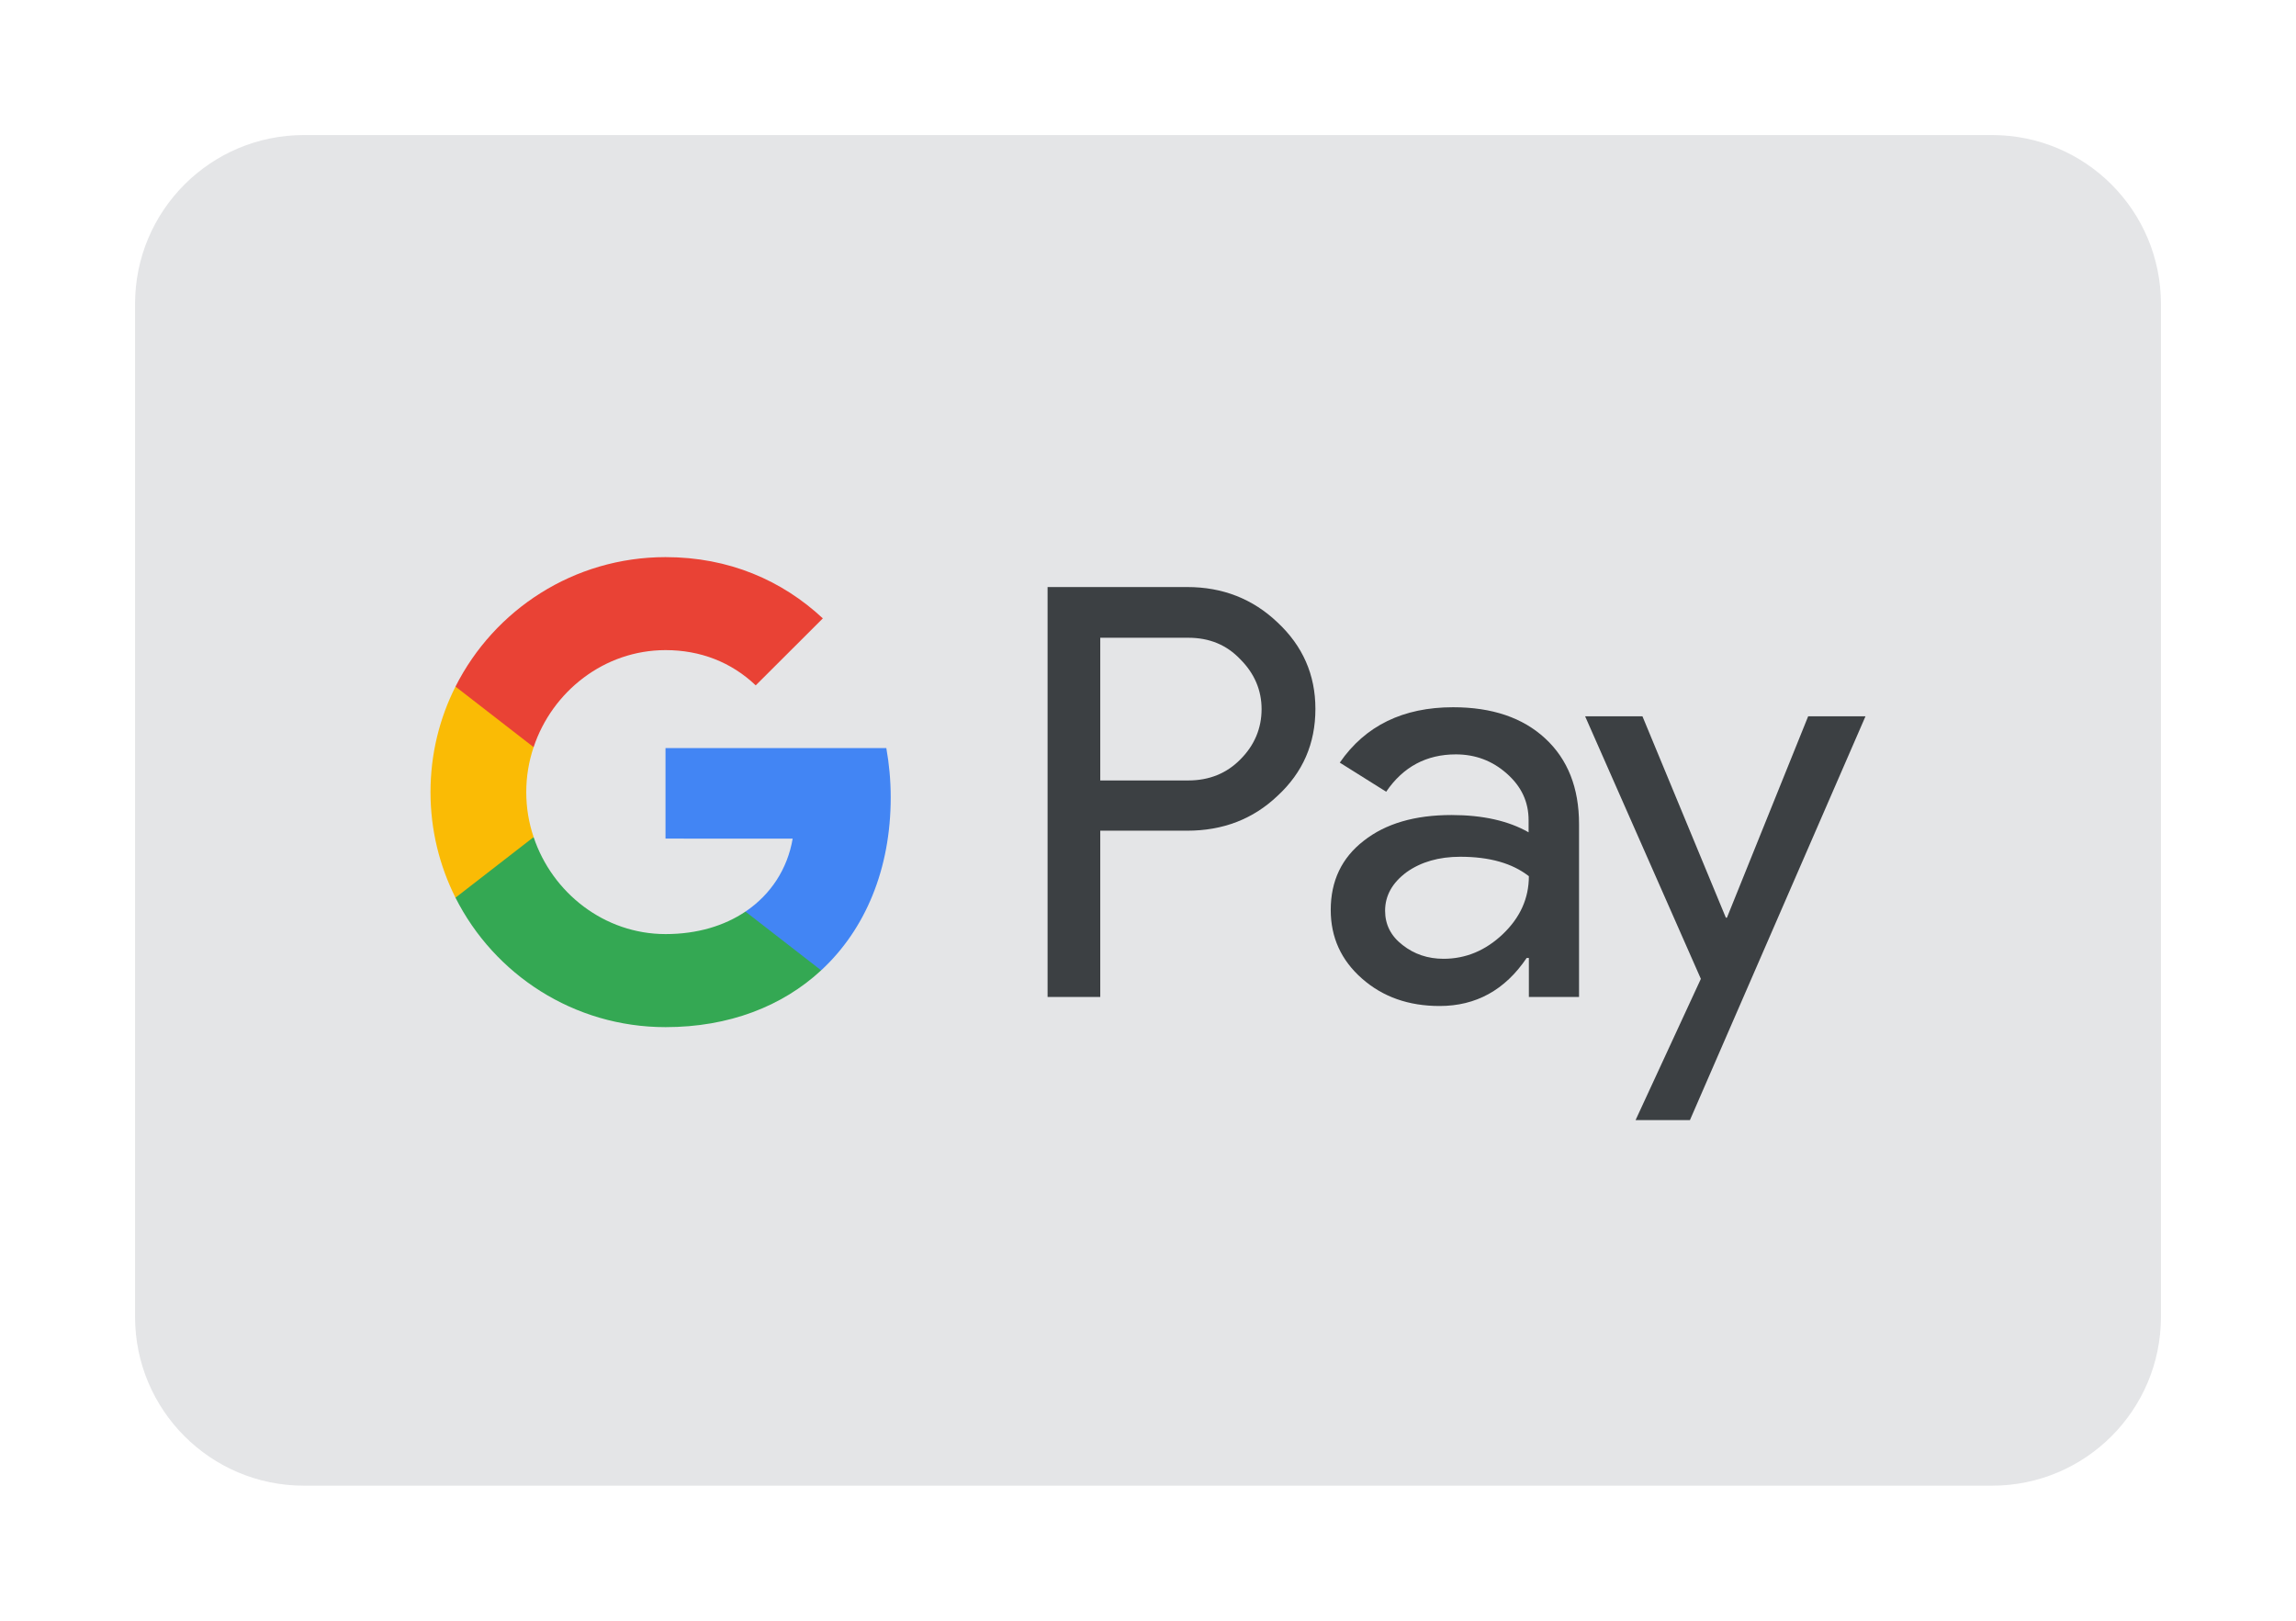
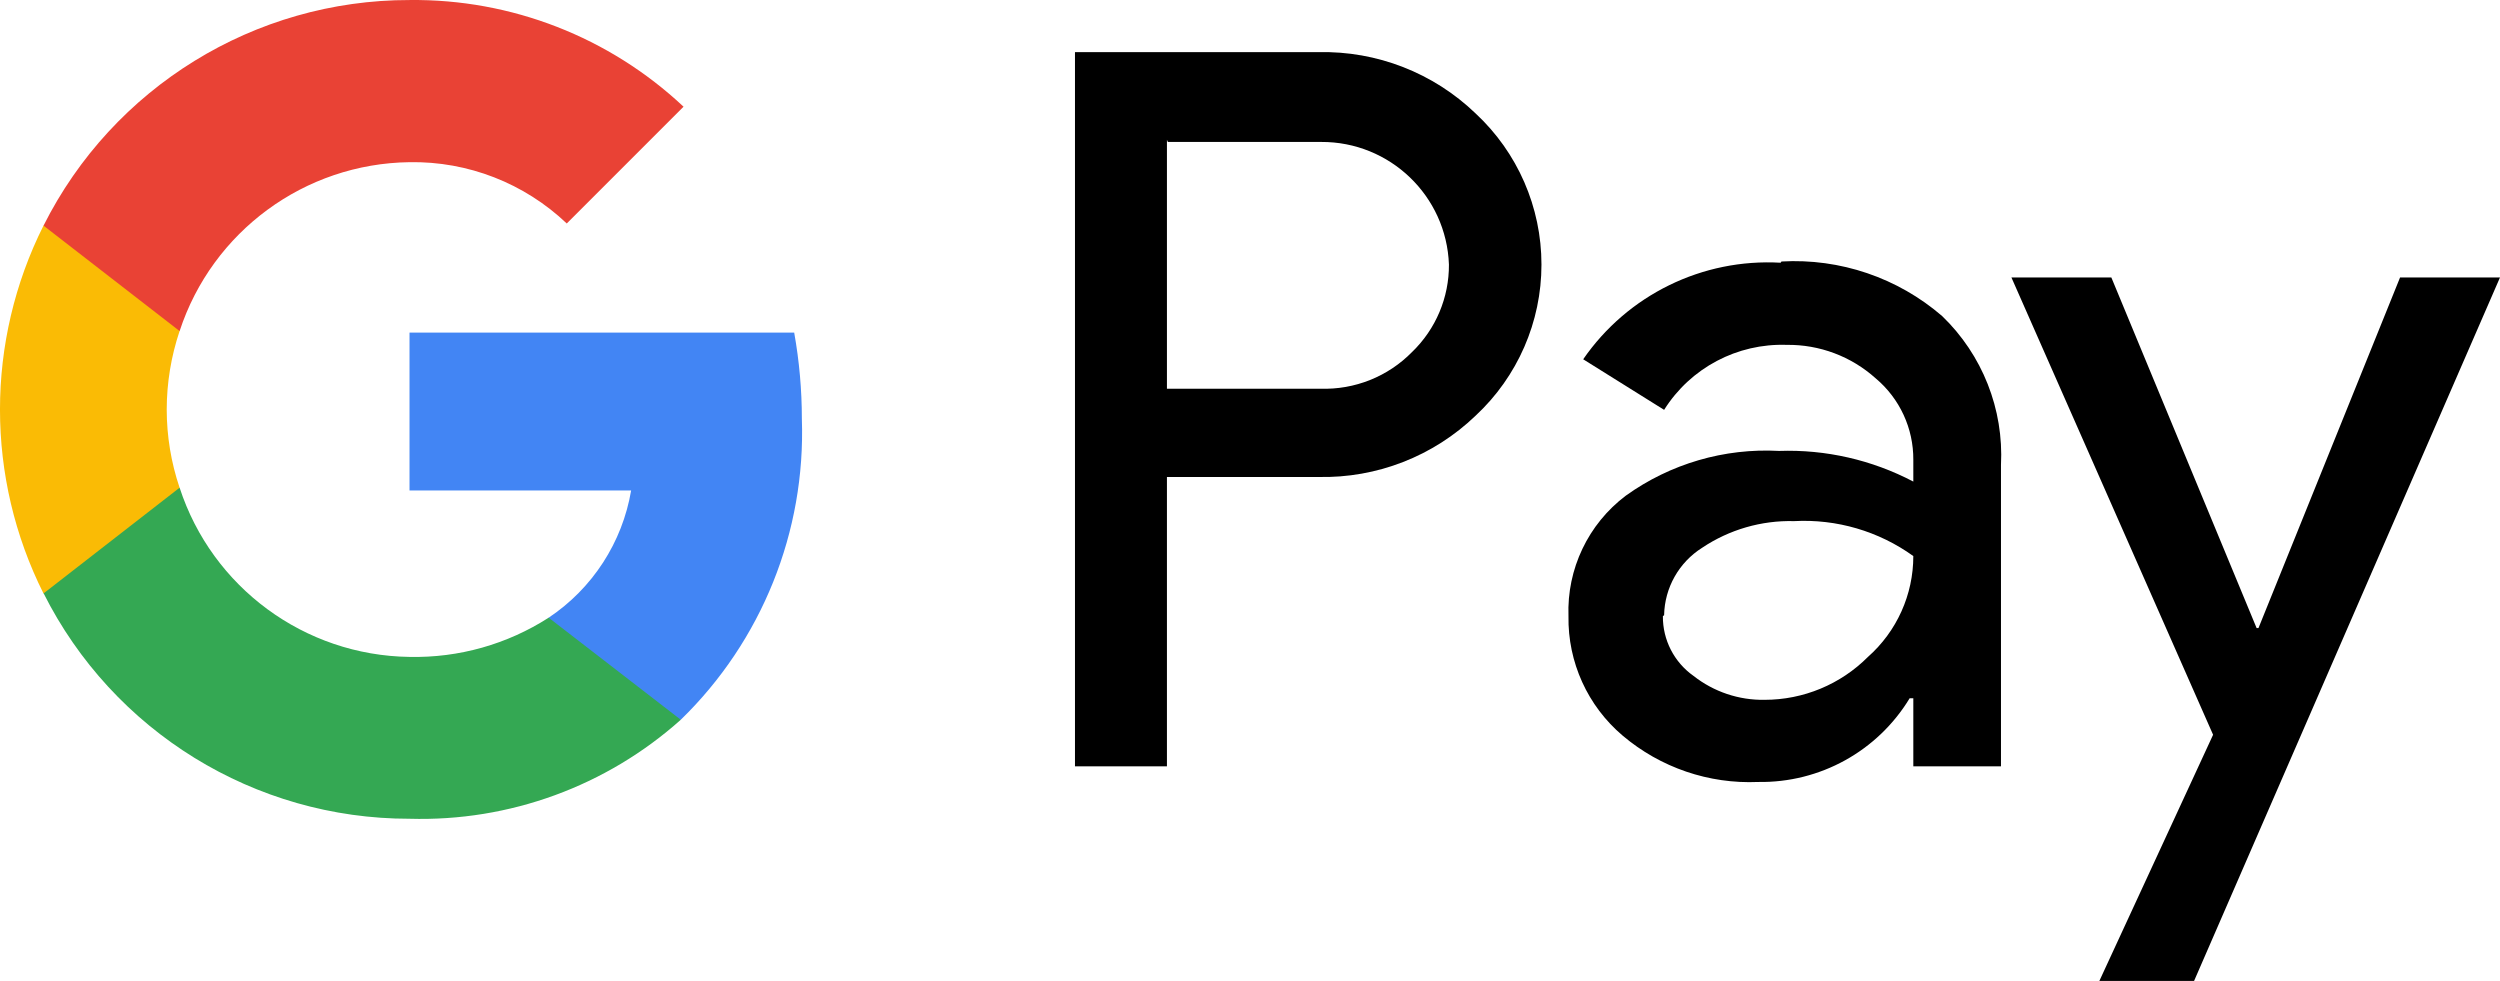
- <svg xmlns="http://www.w3.org/2000/svg" width="34" height="24" viewBox="0 0 34 24" fill="none">
-   <path d="M2 4.5C2 3.119 3.119 2 4.5 2H29.5C30.881 2 32 3.119 32 4.5V19.5C32 20.881 30.881 22 29.5 22H4.5C3.119 22 2 20.881 2 19.5V4.5Z" fill="#E4E5E7" />
-   <path d="M16.293 14.763H15.513V8.693H17.581C18.105 8.693 18.552 8.868 18.918 9.217C19.292 9.566 19.479 9.993 19.479 10.497C19.479 11.013 19.292 11.44 18.918 11.785C18.556 12.13 18.109 12.301 17.581 12.301H16.293V14.763ZM16.293 9.44V11.557H17.597C17.906 11.557 18.166 11.452 18.369 11.244C18.576 11.037 18.682 10.785 18.682 10.501C18.682 10.22 18.576 9.973 18.369 9.765C18.166 9.55 17.91 9.444 17.597 9.444H16.293V9.44Z" fill="#3C4043" />
-   <path d="M21.518 10.473C22.095 10.473 22.55 10.627 22.883 10.936C23.216 11.244 23.383 11.667 23.383 12.203V14.763H22.64V14.186H22.607C22.286 14.662 21.855 14.897 21.319 14.897C20.86 14.897 20.478 14.763 20.169 14.491C19.86 14.219 19.706 13.881 19.706 13.475C19.706 13.044 19.869 12.703 20.194 12.451C20.519 12.195 20.953 12.069 21.494 12.069C21.957 12.069 22.339 12.155 22.636 12.325V12.146C22.636 11.874 22.53 11.647 22.314 11.456C22.099 11.265 21.847 11.171 21.559 11.171C21.124 11.171 20.779 11.354 20.527 11.724L19.84 11.293C20.218 10.745 20.779 10.473 21.518 10.473ZM20.511 13.487C20.511 13.69 20.596 13.861 20.771 13.995C20.941 14.129 21.144 14.198 21.376 14.198C21.705 14.198 21.998 14.076 22.254 13.833C22.51 13.589 22.64 13.304 22.64 12.975C22.396 12.784 22.059 12.687 21.624 12.687C21.307 12.687 21.043 12.764 20.831 12.914C20.616 13.073 20.511 13.264 20.511 13.487Z" fill="#3C4043" />
-   <path d="M27.625 10.607L25.025 16.587H24.22L25.187 14.495L23.473 10.607H24.322L25.557 13.589H25.573L26.776 10.607H27.625Z" fill="#3C4043" />
-   <path d="M13.19 11.809C13.19 11.555 13.167 11.312 13.125 11.078H9.855V12.418L11.738 12.419C11.662 12.865 11.416 13.245 11.039 13.499V14.369H12.16C12.815 13.763 13.19 12.867 13.19 11.809Z" fill="#4285F4" />
-   <path d="M11.039 13.499C10.727 13.709 10.326 13.832 9.856 13.832C8.948 13.832 8.177 13.22 7.902 12.396H6.745V13.293C7.318 14.43 8.496 15.21 9.856 15.21C10.796 15.21 11.585 14.901 12.16 14.369L11.039 13.499Z" fill="#34A853" />
-   <path d="M7.793 11.73C7.793 11.498 7.831 11.275 7.902 11.064V10.167H6.745C6.508 10.637 6.375 11.168 6.375 11.73C6.375 12.292 6.509 12.823 6.745 13.293L7.902 12.396C7.831 12.185 7.793 11.962 7.793 11.73Z" fill="#FABB05" />
-   <path d="M9.856 9.627C10.369 9.627 10.829 9.804 11.191 10.149L12.185 9.157C11.582 8.595 10.795 8.25 9.856 8.25C8.496 8.25 7.318 9.03 6.745 10.167L7.902 11.064C8.177 10.239 8.948 9.627 9.856 9.627Z" fill="#E94235" />
+ <svg xmlns="http://www.w3.org/2000/svg" width="81.56" height="32.001" data-name="Layer 1" version="1.1" viewBox="0 0 81.56 32.001">
+   <defs>
+     <style>.cls-1{fill:currentColor;}.cls-2{fill:#4285f4;}.cls-3{fill:#34a853;}.cls-4{fill:#fabb05;}.cls-5{fill:#e94235;}.cls-6{fill:none;}</style>
+   </defs>
+   <path class="cls-1" d="m38.07 15.561v9.44h-3v-23.3h7.94a7.16 7.16 0 0 1 5.13 2 6.73 6.73 0 0 1 0 9.86 7.17 7.17 0 0 1-5.13 2zm0-11v8.12h5a4 4 0 0 0 3-1.2 3.93 3.93 0 0 0 1.2-2.85 4.15 4.15 0 0 0-4.17-4h-5z" />
+   <path class="cls-1" d="m58.12 8.531a7.38 7.38 0 0 1 5.24 1.78 6.3 6.3 0 0 1 1.92 4.86v9.83h-2.86v-2.22h-0.12a5.67 5.67 0 0 1-4.94 2.73 6.41 6.41 0 0 1-4.42-1.51 5 5 0 0 1-1.77-3.9 4.71 4.71 0 0 1 1.87-3.93 7.84 7.84 0 0 1 5-1.46 8.77 8.77 0 0 1 4.38 1v-0.71a3.44 3.44 0 0 0-1.23-2.66 4.26 4.26 0 0 0-2.9-1.09 4.54 4.54 0 0 0-4 2.12l-2.64-1.65a7.32 7.32 0 0 1 6.44-3.15m-3.84 11.53a2.36 2.36 0 0 0 1 1.95 3.65 3.65 0 0 0 2.32 0.78 4.76 4.76 0 0 0 3.37-1.4 4.39 4.39 0 0 0 1.48-3.29 6.1 6.1 0 0 0-3.89-1.14 5.15 5.15 0 0 0-3 0.87 2.66 2.66 0 0 0-1.24 2.2" />
+   <polygon class="cls-1" transform="translate(-204.22 -38.999)" points="269.84 48.05 273.1 48.05 277.84 59.49 277.9 59.49 282.52 48.05 285.78 48.05 275.8 71 272.71 71 276.42 62.97" />
+   <path class="cls-2" d="m26.16 13.661a16 16 0 0 0-0.25-2.81h-12.55v5.15h7.23a6.24 6.24 0 0 1-2.69 4.15v3.33h4.31a13.07 13.07 0 0 0 3.95-9.82" />
+   <path class="cls-3" d="m17.9 20.151a8.08 8.08 0 0 1-4.54 1.28 8 8 0 0 1-7.5-5.52h-4.44v3.44a13.35 13.35 0 0 0 11.94 7.36 12.72 12.72 0 0 0 8.85-3.23z" />
+   <path class="cls-4" d="m5.439 13.361a8.08 8.08 0 0 1 0.42-2.56v-3.44h-4.44a13.39 13.39 0 0 0 0 12l4.44-3.45a8 8 0 0 1-0.42-2.55" />
+   <path class="cls-5" d="m13.36 5.291a7.26 7.26 0 0 1 5.13 2l3.81-3.81a12.84 12.84 0 0 0-8.94-3.48 13.35 13.35 0 0 0-11.94 7.36l4.44 3.44a8 8 0 0 1 7.5-5.51" />
+   <rect class="cls-6" x="-204.22" y="-38.999" width="490" height="110" />
</svg>
